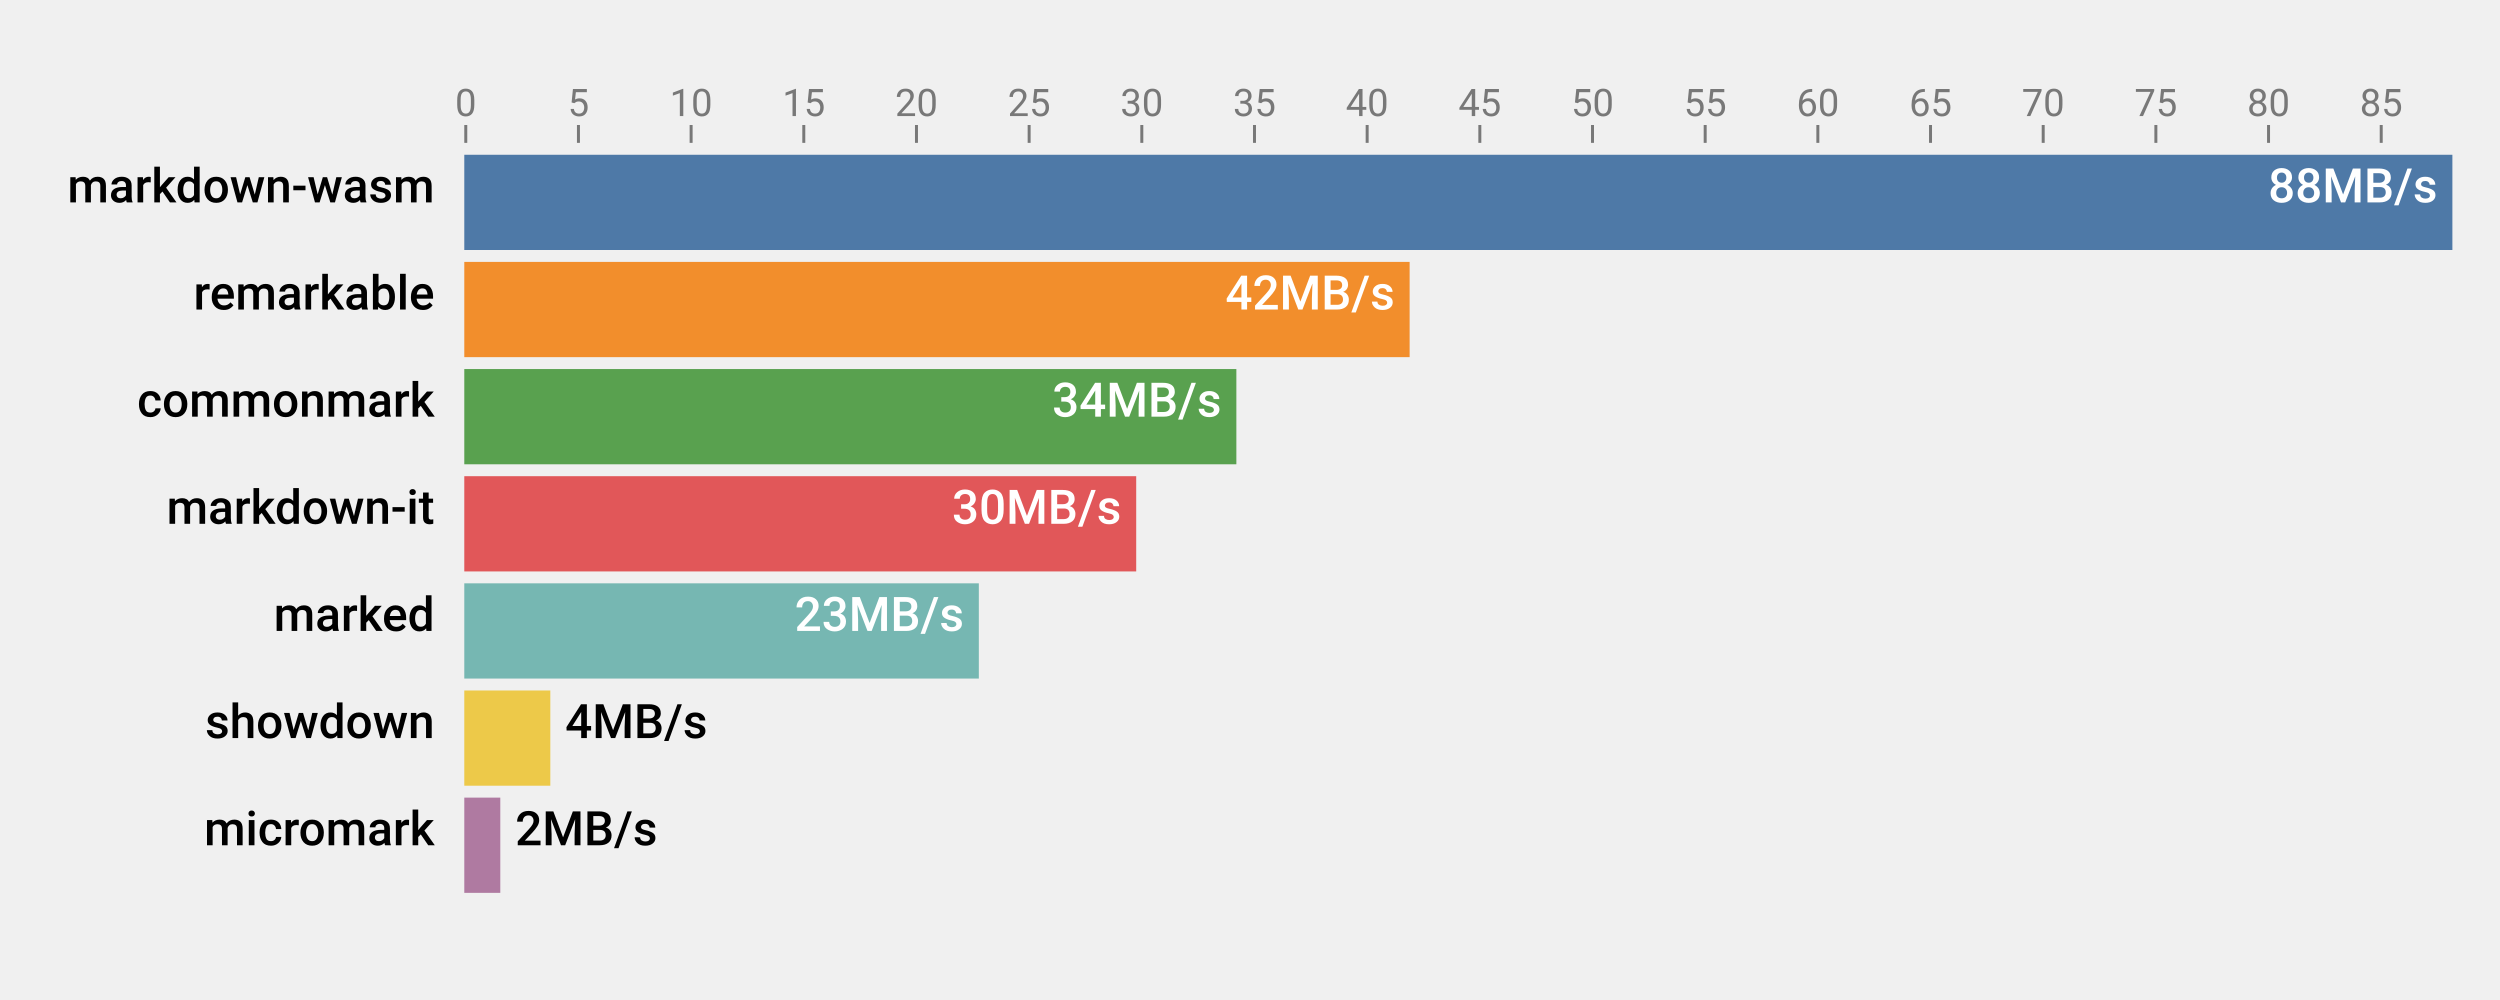
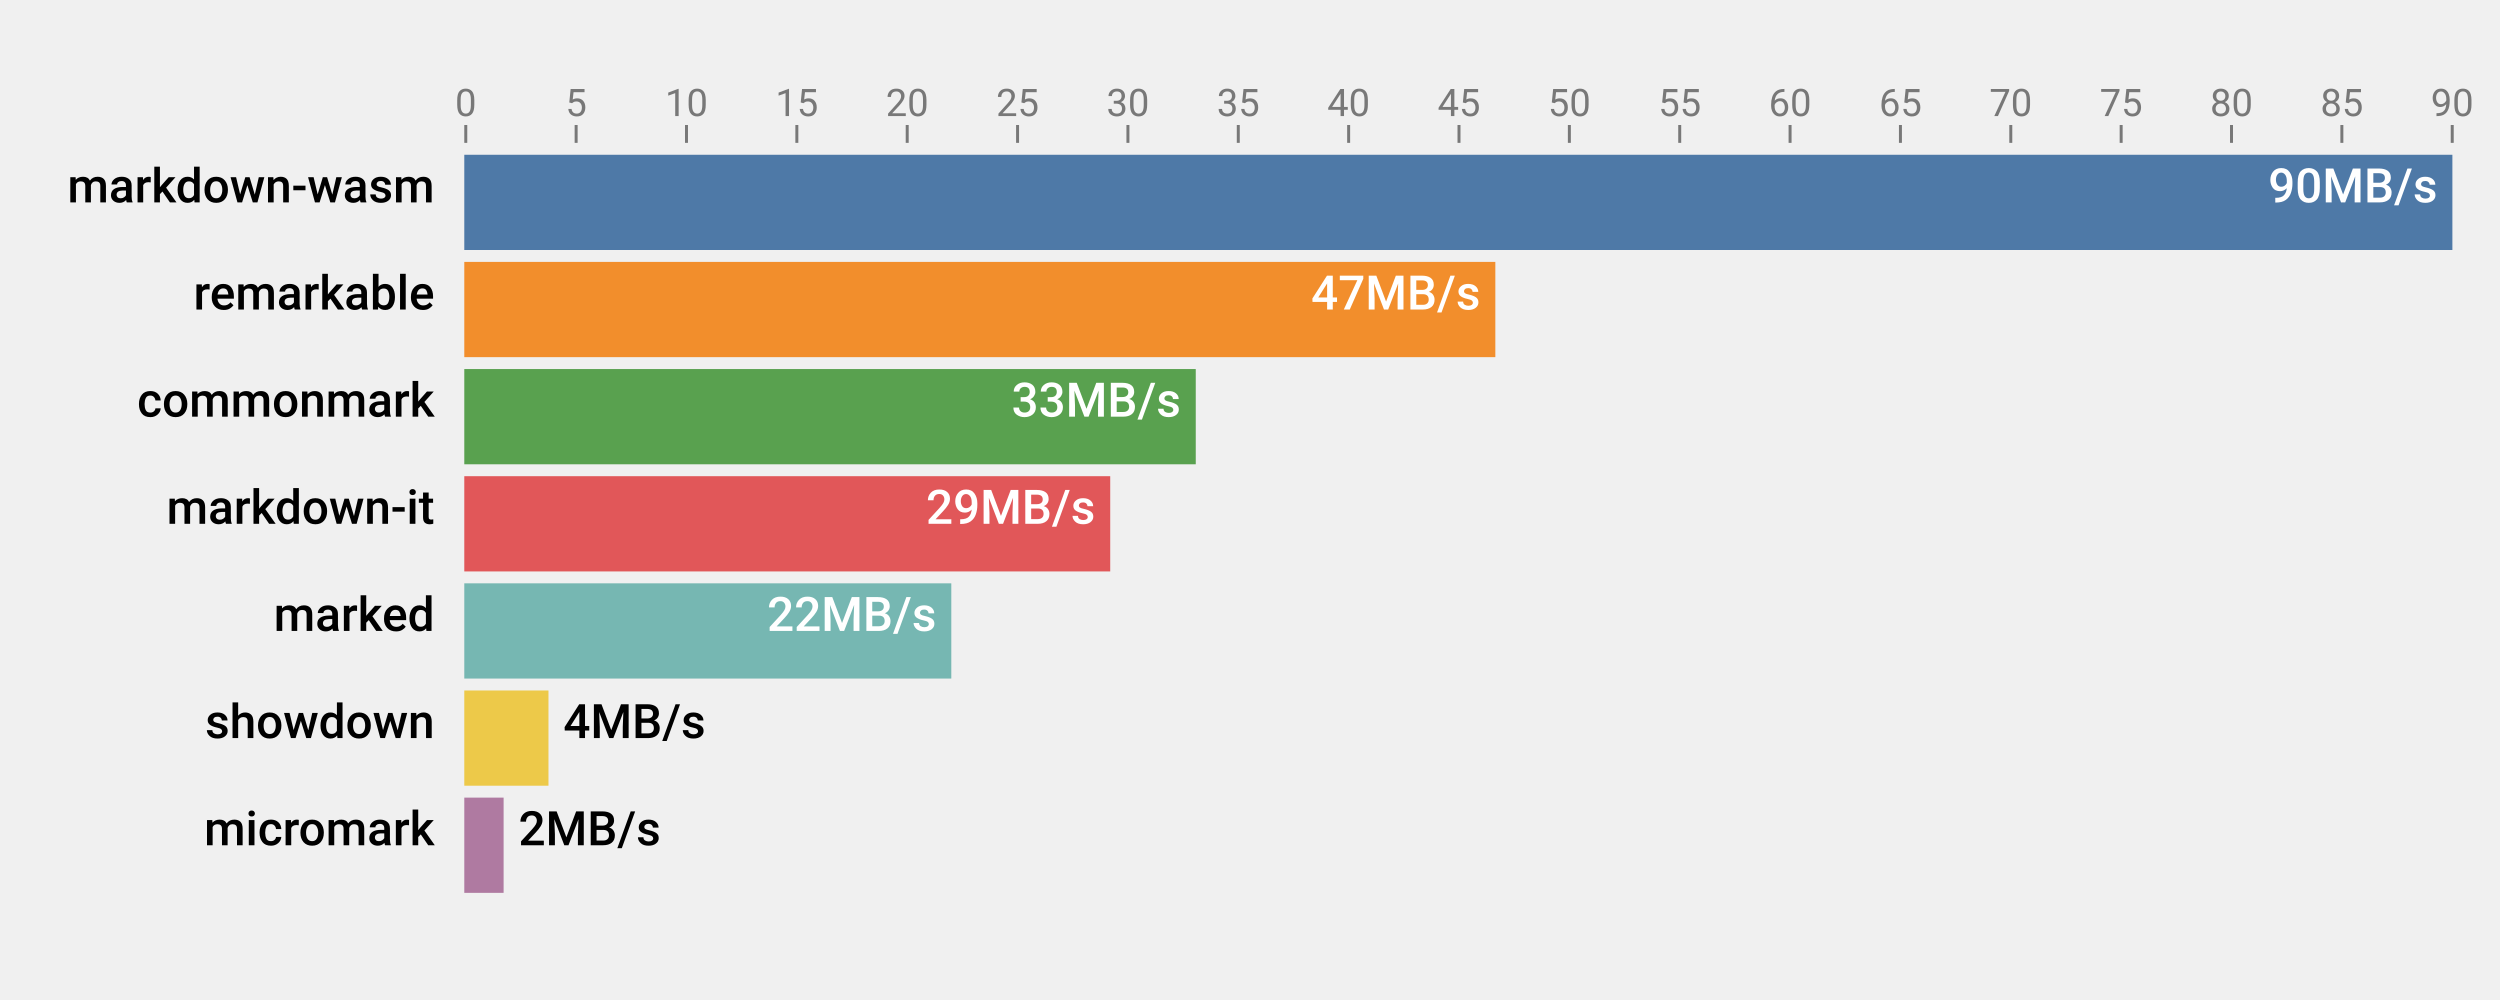
<svg xmlns="http://www.w3.org/2000/svg" width="840" height="336" font-family="system-ui,-apple-system,&quot;Segoe UI&quot;,Roboto,&quot;Helvetica Neue&quot;,&quot;Noto Sans&quot;,&quot;Liberation Sans&quot;,Arial,sans-serif" font-size="16">
  <g font-weight="500" text-anchor="end">
    <text x="156" y="68" alignment-baseline="central" dx="-10">markdown-wasm</text>
    <text x="156" y="104" alignment-baseline="central" dx="-10">remarkable</text>
    <text x="156" y="140" alignment-baseline="central" dx="-10">commonmark</text>
    <text x="156" y="176" alignment-baseline="central" dx="-10">markdown-it</text>
    <text x="156" y="212" alignment-baseline="central" dx="-10">marked</text>
    <text x="156" y="248" alignment-baseline="central" dx="-10">showdown</text>
    <text x="156" y="284" alignment-baseline="central" dx="-10">micromark</text>
  </g>
  <path fill="#4e79a7" d="M156 52h668v32H156z" />
-   <path fill="#f28e2c" d="M156 88h317.636v32H156z" />
-   <path fill="#59a14f" d="M156 124h259.42v32H156z" />
-   <path fill="#e15759" d="M156 160h225.764v32H156z" />
-   <path fill="#76b7b2" d="M156 196h172.889v32H156z" />
-   <path fill="#edc949" d="M156 232h28.906v32H156z" />
-   <path fill="#af7aa1" d="M156 268h12.101v32H156z" />
+   <path fill="#f28e2c" d="M156 88h346.433v32H156z" />
+   <path fill="#59a14f" d="M156 124h245.773v32H156z" />
+   <path fill="#e15759" d="M156 160h217.033v32H156z" />
+   <path fill="#76b7b2" d="M156 196h163.636v32H156z" />
+   <path fill="#edc949" d="M156 232h28.287v32H156z" />
+   <path fill="#af7aa1" d="M156 268h13.211v32H156z" />
  <g fill="#fff" font-weight="500" text-anchor="end">
-     <text x="824" y="68" alignment-baseline="central" dx="-5">88MB/s</text>
-     <text x="473.636" y="104" alignment-baseline="central" dx="-5">42MB/s</text>
-     <text x="415.42" y="140" alignment-baseline="central" dx="-5">34MB/s</text>
-     <text x="381.764" y="176" alignment-baseline="central" dx="-5">30MB/s</text>
-     <text x="328.889" y="212" alignment-baseline="central" dx="-5">23MB/s</text>
-     <text x="184.906" y="248" fill="#000" alignment-baseline="central" dx="5" text-anchor="start">4MB/s</text>
-     <text x="168.101" y="284" fill="#000" alignment-baseline="central" dx="5" text-anchor="start">2MB/s</text>
+     <text x="824" y="68" alignment-baseline="central" dx="-5">90MB/s</text>
+     <text x="502.433" y="104" alignment-baseline="central" dx="-5">47MB/s</text>
+     <text x="401.773" y="140" alignment-baseline="central" dx="-5">33MB/s</text>
+     <text x="373.033" y="176" alignment-baseline="central" dx="-5">29MB/s</text>
+     <text x="319.636" y="212" alignment-baseline="central" dx="-5">22MB/s</text>
+     <text x="184.287" y="248" fill="#000" alignment-baseline="central" dx="5" text-anchor="start">4MB/s</text>
+     <text x="169.211" y="284" fill="#000" alignment-baseline="central" dx="5" text-anchor="start">2MB/s</text>
  </g>
  <g fill="none" font-size="12.8" opacity=".5" text-anchor="middle">
    <g class="tick" opacity="1">
      <path stroke="currentColor" d="M156.5 48v-6" />
      <text y="-9" fill="currentColor" dy="0em" transform="translate(156.5 48)">0</text>
    </g>
    <g class="tick" opacity="1">
-       <path stroke="currentColor" d="M194.358 48v-6" />
-       <text y="-9" fill="currentColor" dy="0em" transform="translate(194.358 48)">5</text>
+       <path stroke="currentColor" d="M193.58 48v-6" />
+       <text y="-9" fill="currentColor" dy="0em" transform="translate(193.58 48)">5</text>
    </g>
    <g class="tick" opacity="1">
-       <path stroke="currentColor" d="M232.216 48v-6" />
-       <text y="-9" fill="currentColor" dy="0em" transform="translate(232.216 48)">10</text>
+       <path stroke="currentColor" d="M230.66 48v-6" />
+       <text y="-9" fill="currentColor" dy="0em" transform="translate(230.66 48)">10</text>
    </g>
    <g class="tick" opacity="1">
-       <path stroke="currentColor" d="M270.074 48v-6" />
-       <text y="-9" fill="currentColor" dy="0em" transform="translate(270.074 48)">15</text>
+       <path stroke="currentColor" d="M267.741 48v-6" />
+       <text y="-9" fill="currentColor" dy="0em" transform="translate(267.741 48)">15</text>
    </g>
    <g class="tick" opacity="1">
-       <path stroke="currentColor" d="M307.933 48v-6" />
-       <text y="-9" fill="currentColor" dy="0em" transform="translate(307.933 48)">20</text>
+       <path stroke="currentColor" d="M304.822 48v-6" />
+       <text y="-9" fill="currentColor" dy="0em" transform="translate(304.822 48)">20</text>
    </g>
    <g class="tick" opacity="1">
-       <path stroke="currentColor" d="M345.79 48v-6" />
-       <text y="-9" fill="currentColor" dy="0em" transform="translate(345.79 48)">25</text>
+       <path stroke="currentColor" d="M341.902 48v-6" />
+       <text y="-9" fill="currentColor" dy="0em" transform="translate(341.902 48)">25</text>
    </g>
    <g class="tick" opacity="1">
-       <path stroke="currentColor" d="M383.649 48v-6" />
-       <text y="-9" fill="currentColor" dy="0em" transform="translate(383.649 48)">30</text>
+       <path stroke="currentColor" d="M378.983 48v-6" />
+       <text y="-9" fill="currentColor" dy="0em" transform="translate(378.983 48)">30</text>
    </g>
    <g class="tick" opacity="1">
-       <path stroke="currentColor" d="M421.507 48v-6" />
-       <text y="-9" fill="currentColor" dy="0em" transform="translate(421.507 48)">35</text>
+       <path stroke="currentColor" d="M416.063 48v-6" />
+       <text y="-9" fill="currentColor" dy="0em" transform="translate(416.063 48)">35</text>
    </g>
    <g class="tick" opacity="1">
-       <path stroke="currentColor" d="M459.365 48v-6" />
-       <text y="-9" fill="currentColor" dy="0em" transform="translate(459.365 48)">40</text>
+       <path stroke="currentColor" d="M453.144 48v-6" />
+       <text y="-9" fill="currentColor" dy="0em" transform="translate(453.144 48)">40</text>
    </g>
    <g class="tick" opacity="1">
-       <path stroke="currentColor" d="M497.223 48v-6" />
-       <text y="-9" fill="currentColor" dy="0em" transform="translate(497.223 48)">45</text>
+       <path stroke="currentColor" d="M490.224 48v-6" />
+       <text y="-9" fill="currentColor" dy="0em" transform="translate(490.224 48)">45</text>
    </g>
    <g class="tick" opacity="1">
-       <path stroke="currentColor" d="M535.081 48v-6" />
-       <text y="-9" fill="currentColor" dy="0em" transform="translate(535.081 48)">50</text>
+       <path stroke="currentColor" d="M527.305 48v-6" />
+       <text y="-9" fill="currentColor" dy="0em" transform="translate(527.305 48)">50</text>
    </g>
    <g class="tick" opacity="1">
-       <path stroke="currentColor" d="M572.94 48v-6" />
-       <text y="-9" fill="currentColor" dy="0em" transform="translate(572.94 48)">55</text>
+       <path stroke="currentColor" d="M564.385 48v-6" />
+       <text y="-9" fill="currentColor" dy="0em" transform="translate(564.385 48)">55</text>
    </g>
    <g class="tick" opacity="1">
-       <path stroke="currentColor" d="M610.798 48v-6" />
-       <text y="-9" fill="currentColor" dy="0em" transform="translate(610.798 48)">60</text>
+       <path stroke="currentColor" d="M601.465 48v-6" />
+       <text y="-9" fill="currentColor" dy="0em" transform="translate(601.465 48)">60</text>
    </g>
    <g class="tick" opacity="1">
-       <path stroke="currentColor" d="M648.656 48v-6" />
-       <text y="-9" fill="currentColor" dy="0em" transform="translate(648.656 48)">65</text>
+       <path stroke="currentColor" d="M638.546 48v-6" />
+       <text y="-9" fill="currentColor" dy="0em" transform="translate(638.546 48)">65</text>
    </g>
    <g class="tick" opacity="1">
-       <path stroke="currentColor" d="M686.514 48v-6" />
-       <text y="-9" fill="currentColor" dy="0em" transform="translate(686.514 48)">70</text>
+       <path stroke="currentColor" d="M675.626 48v-6" />
+       <text y="-9" fill="currentColor" dy="0em" transform="translate(675.626 48)">70</text>
    </g>
    <g class="tick" opacity="1">
-       <path stroke="currentColor" d="M724.372 48v-6" />
-       <text y="-9" fill="currentColor" dy="0em" transform="translate(724.372 48)">75</text>
+       <path stroke="currentColor" d="M712.707 48v-6" />
+       <text y="-9" fill="currentColor" dy="0em" transform="translate(712.707 48)">75</text>
    </g>
    <g class="tick" opacity="1">
-       <path stroke="currentColor" d="M762.23 48v-6" />
-       <text y="-9" fill="currentColor" dy="0em" transform="translate(762.23 48)">80</text>
+       <path stroke="currentColor" d="M749.787 48v-6" />
+       <text y="-9" fill="currentColor" dy="0em" transform="translate(749.787 48)">80</text>
    </g>
    <g class="tick" opacity="1">
-       <path stroke="currentColor" d="M800.088 48v-6" />
-       <text y="-9" fill="currentColor" dy="0em" transform="translate(800.088 48)">85</text>
+       <path stroke="currentColor" d="M786.868 48v-6" />
+       <text y="-9" fill="currentColor" dy="0em" transform="translate(786.868 48)">85</text>
+     </g>
+     <g class="tick" opacity="1">
+       <path stroke="currentColor" d="M823.948 48v-6" />
+       <text y="-9" fill="currentColor" dy="0em" transform="translate(823.948 48)">90</text>
    </g>
  </g>
</svg>
